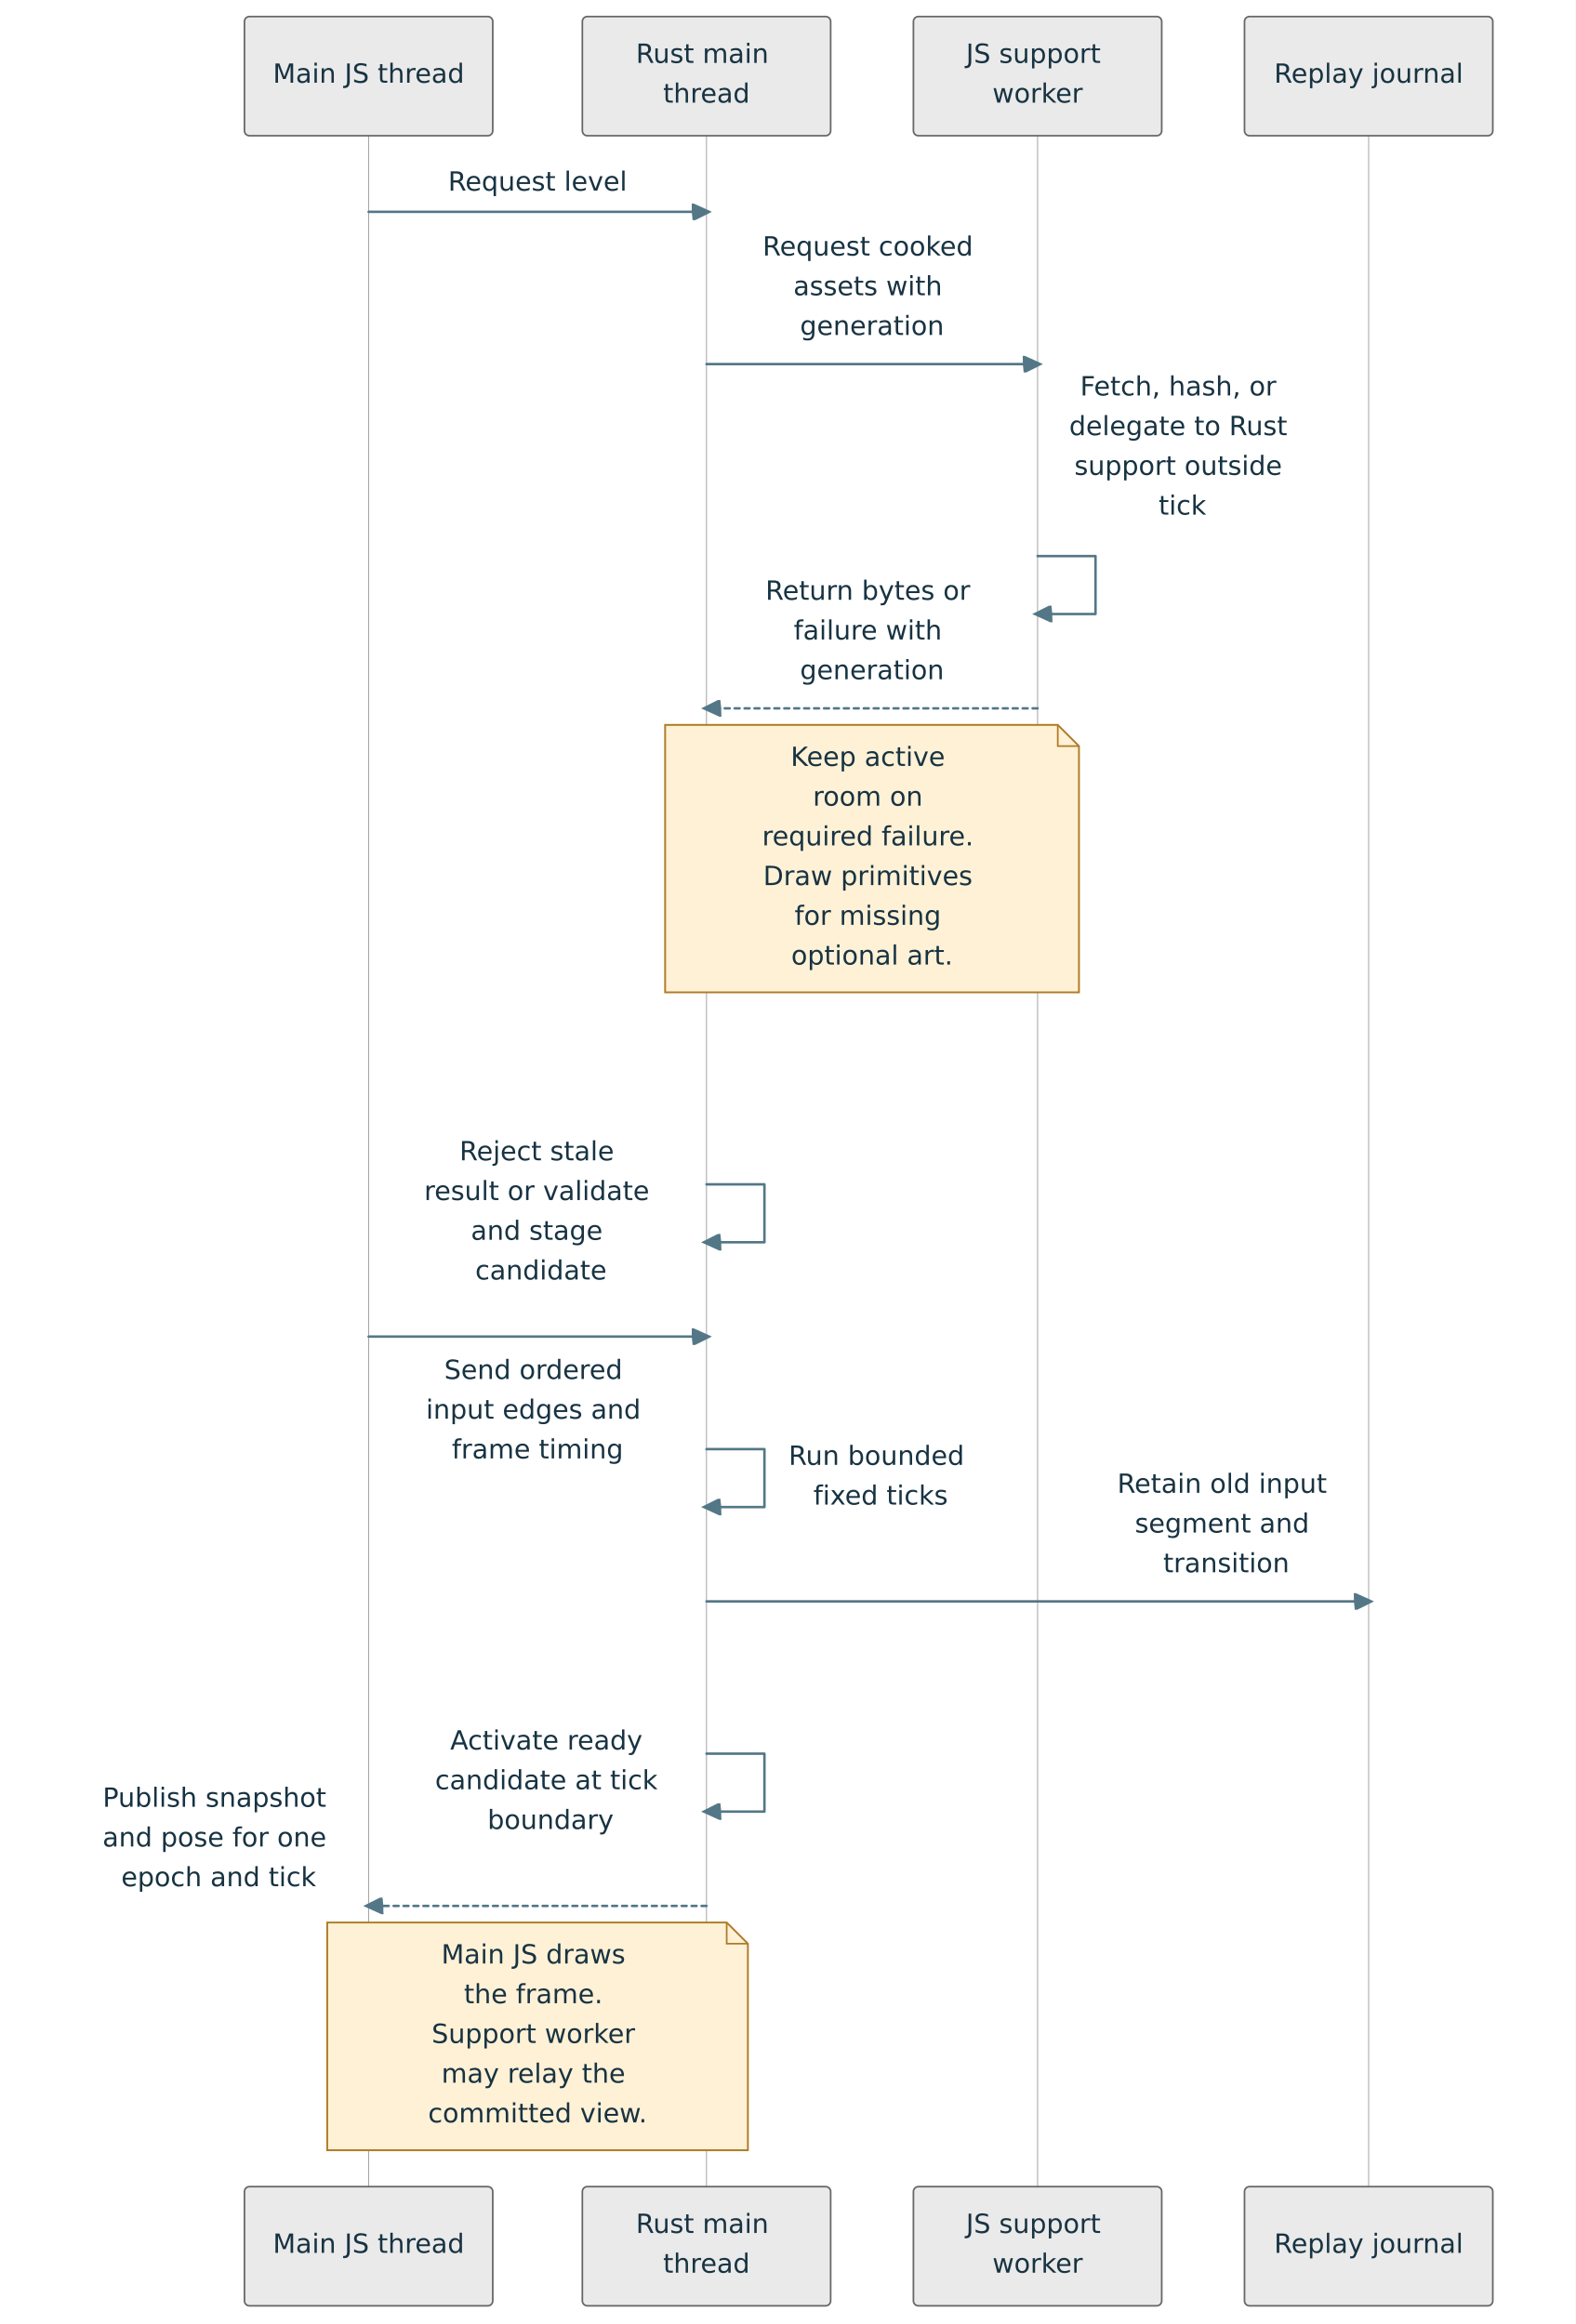
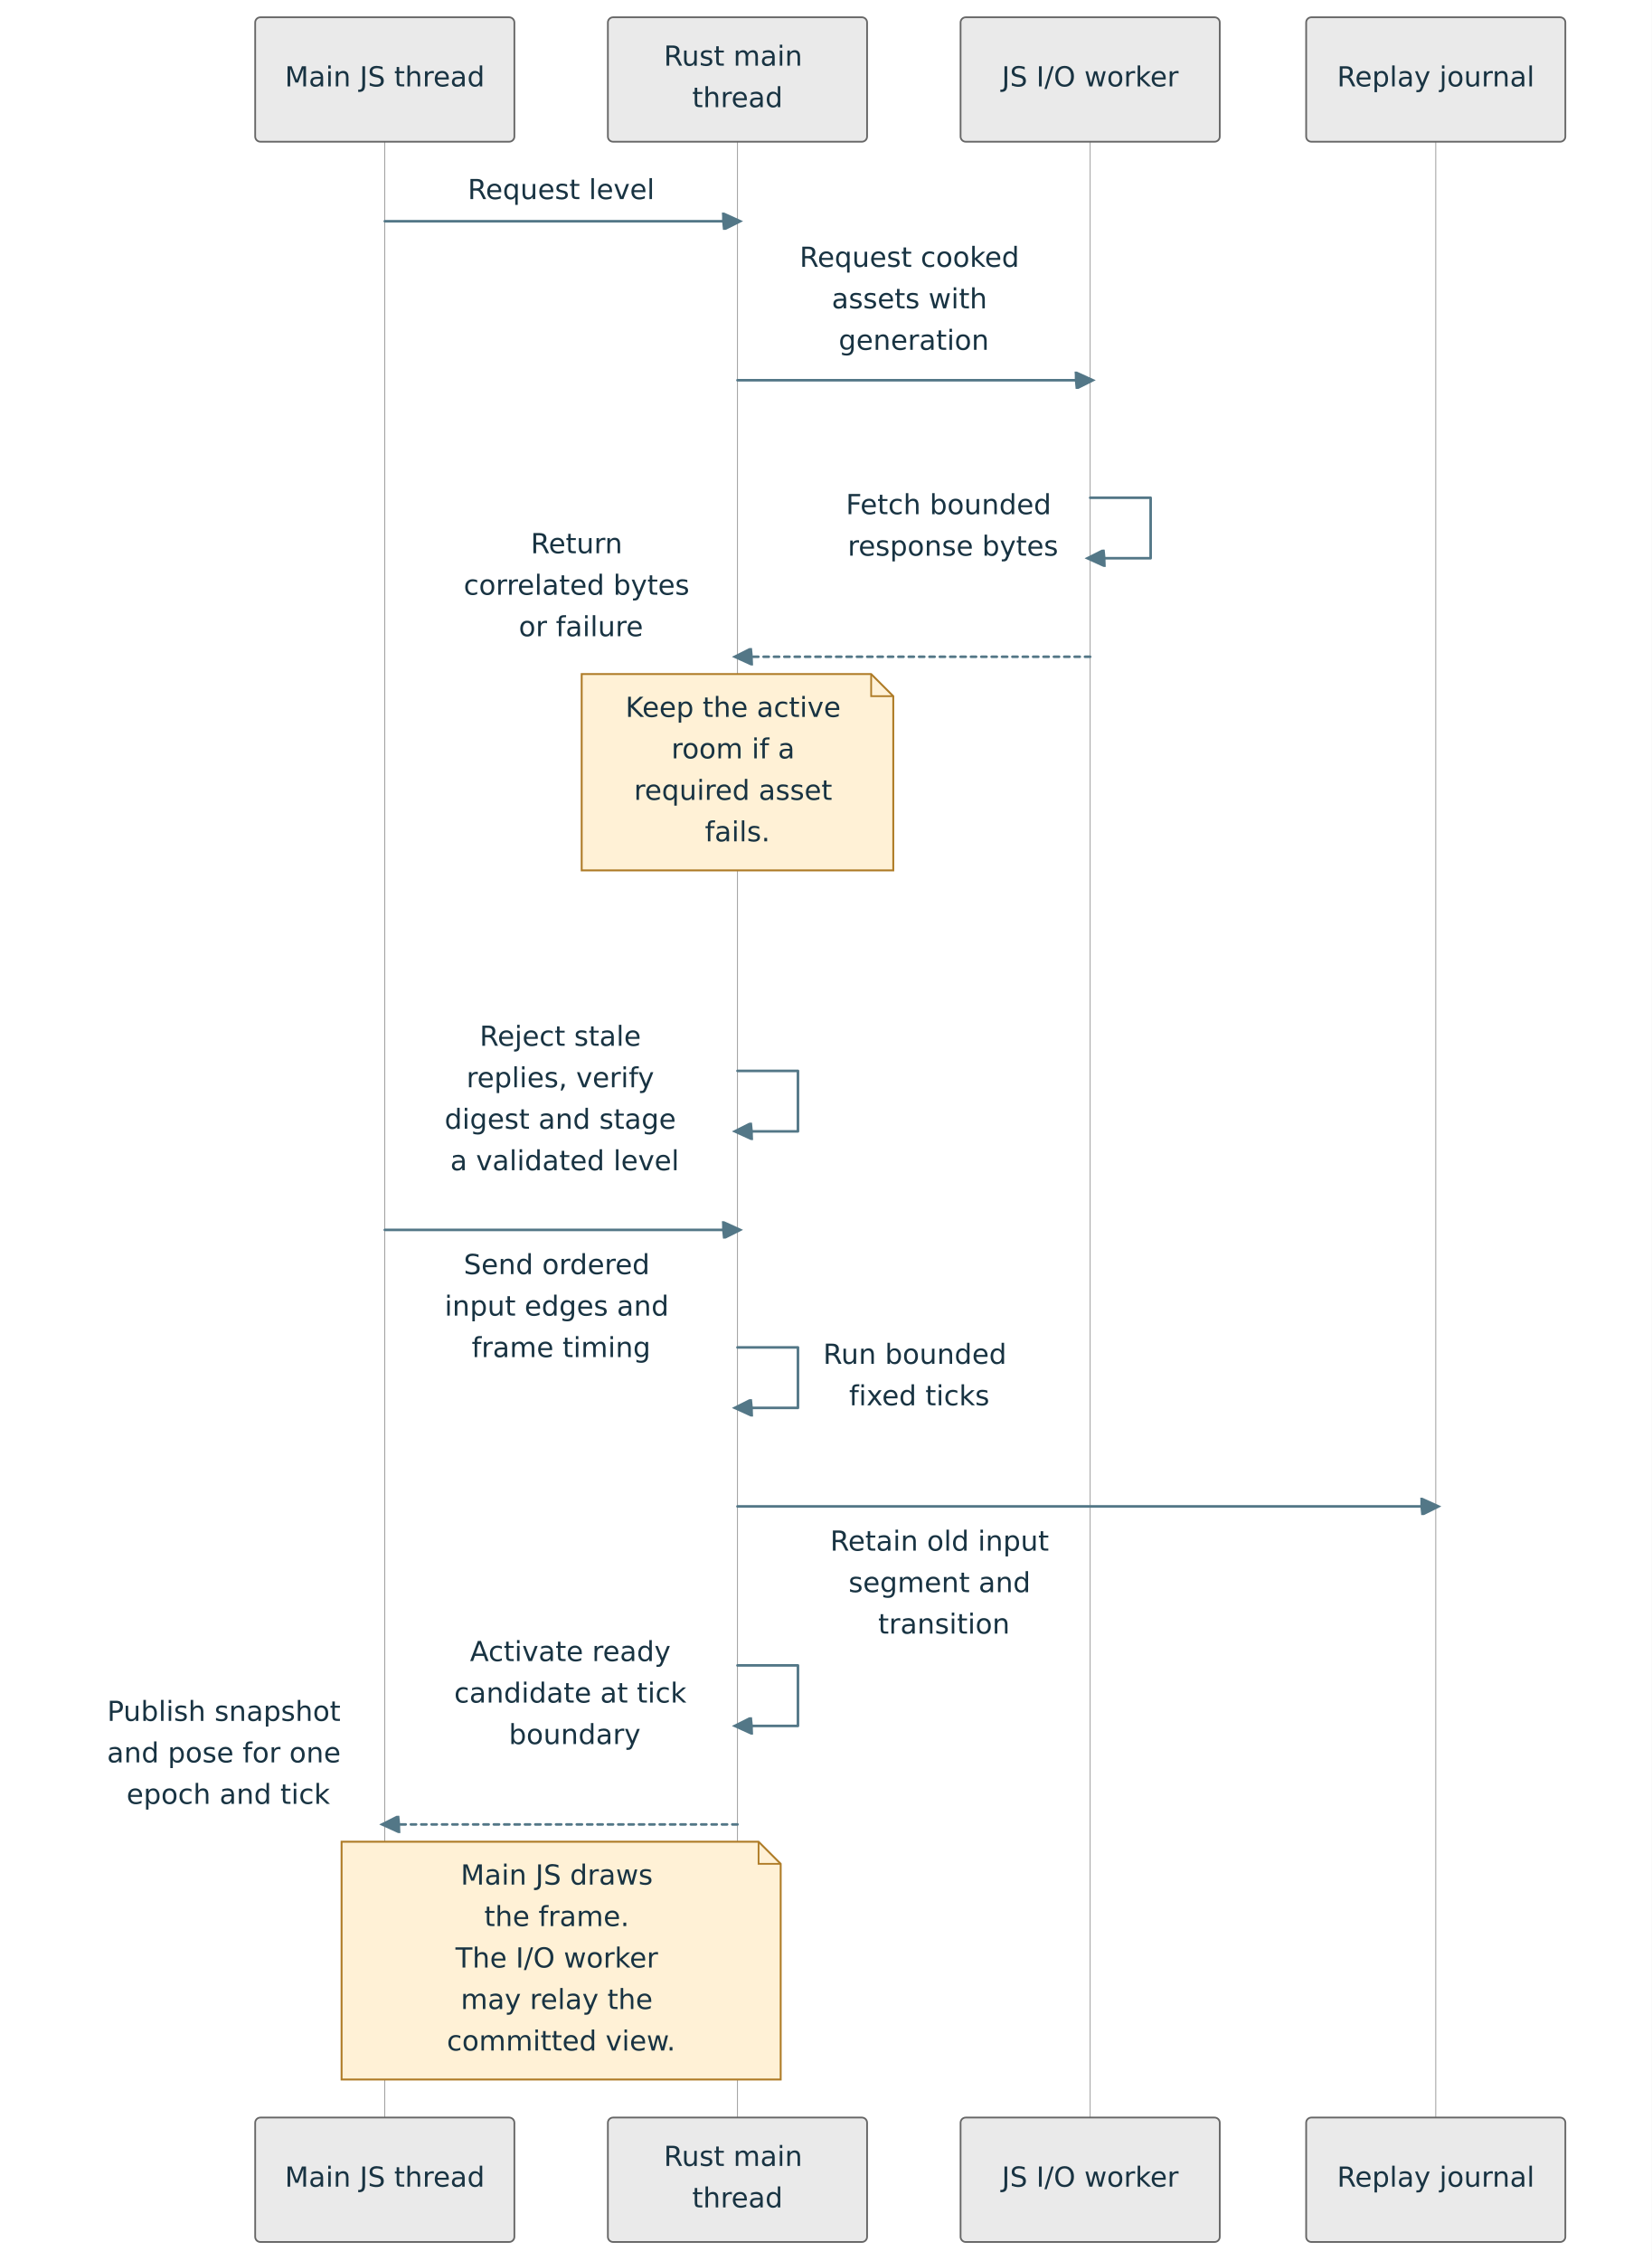
- <svg xmlns="http://www.w3.org/2000/svg" width="951.787" height="1404.2" viewBox="-50 -10 951.787 1404.2">
-   <rect x="-50" y="-10" width="951.787" height="1404.2" fill="#ffffff" />
+ <svg xmlns="http://www.w3.org/2000/svg" width="955.889" height="1308.2" viewBox="-50 -10 955.889 1308.2">
+   <rect x="-50" y="-10" width="955.889" height="1308.2" fill="#ffffff" />
  <defs>
    <marker id="arrow-0" viewBox="0 0 10 10" refX="5" refY="5" markerUnits="userSpaceOnUse" markerWidth="8" markerHeight="8" orient="auto">
      <path d="M 0 0 L 10 5 L 0 10 z" fill="#537787" stroke="#537787" stroke-width="1" stroke-dasharray="1,0" />
    </marker>
    <marker id="arrow-start-0" viewBox="0 0 10 10" refX="4.5" refY="5" markerUnits="userSpaceOnUse" markerWidth="8" markerHeight="8" orient="auto">
      <path d="M 0 5 L 10 10 L 10 0 z" fill="#537787" stroke="#537787" stroke-width="1" stroke-dasharray="1,0" />
    </marker>
    <marker id="arrow-seq-0" viewBox="-1 0 12 10" refX="7.9" refY="5" markerUnits="userSpaceOnUse" markerWidth="12" markerHeight="12" orient="auto-start-reverse">
      <path d="M -1 0 L 10 5 L 0 10 z" fill="#537787" stroke="#537787" stroke-width="1" stroke-dasharray="1,0" />
    </marker>
    <marker id="arrow-start-seq-0" viewBox="-1 0 12 10" refX="2.1" refY="5" markerUnits="userSpaceOnUse" markerWidth="12" markerHeight="12" orient="auto">
      <path d="M 11 0 L 0 5 L 11 10 z" fill="#537787" stroke="#537787" stroke-width="1" stroke-dasharray="1,0" />
    </marker>
  </defs>
-   <line x1="172.68" y1="72.00" x2="172.68" y2="1311.20" stroke="#999999" stroke-width="0.5" />
-   <line x1="376.79" y1="72.00" x2="376.79" y2="1311.20" stroke="#999999" stroke-width="0.5" />
-   <line x1="576.79" y1="72.00" x2="576.79" y2="1311.20" stroke="#999999" stroke-width="0.5" />
-   <line x1="776.79" y1="72.00" x2="776.79" y2="1311.20" stroke="#999999" stroke-width="0.5" />
-   <path d="M 351.79 428.00 L 588.99 428.00 L 601.79 440.80 L 601.79 589.60 L 351.79 589.60 Z" fill="#fff1d6" stroke="#ae7b26" stroke-width="1.1" />
-   <polyline points="588.99,428.00 588.99,440.80 601.79,440.80" fill="none" stroke="#ae7b26" stroke-width="1.0" />
-   <text x="476.79" y="452.80" text-anchor="middle" font-family="DejaVu Sans" font-size="16" fill="#183342">
-     <tspan x="476.79" dy="0.00">Keep active</tspan>
-     <tspan x="476.79" dy="24.00">room on</tspan>
-     <tspan x="476.79" dy="24.00">required failure.</tspan>
-     <tspan x="476.79" dy="24.00">Draw primitives</tspan>
-     <tspan x="476.79" dy="24.00">for missing</tspan>
-     <tspan x="476.79" dy="24.00">optional art.</tspan>
+   <line x1="172.68" y1="72.00" x2="172.68" y2="1215.20" stroke="#999999" stroke-width="0.5" />
+   <line x1="376.79" y1="72.00" x2="376.79" y2="1215.20" stroke="#999999" stroke-width="0.5" />
+   <line x1="580.89" y1="72.00" x2="580.89" y2="1215.20" stroke="#999999" stroke-width="0.5" />
+   <line x1="780.89" y1="72.00" x2="780.89" y2="1215.20" stroke="#999999" stroke-width="0.5" />
+   <path d="M 286.63 380.00 L 454.15 380.00 L 466.95 392.80 L 466.95 493.60 L 286.63 493.60 Z" fill="#fff1d6" stroke="#ae7b26" stroke-width="1.1" />
+   <polyline points="454.15,380.00 454.15,392.80 466.95,392.80" fill="none" stroke="#ae7b26" stroke-width="1.0" />
+   <text x="376.79" y="404.80" text-anchor="middle" font-family="DejaVu Sans" font-size="16" fill="#183342">
+     <tspan x="376.79" dy="0.00">Keep the active</tspan>
+     <tspan x="376.79" dy="24.00">room if a</tspan>
+     <tspan x="376.79" dy="24.00">required asset</tspan>
+     <tspan x="376.79" dy="24.00">fails.</tspan>
  </text>
-   <path d="M 147.68 1151.60 L 388.99 1151.60 L 401.79 1164.40 L 401.79 1289.20 L 147.68 1289.20 Z" fill="#fff1d6" stroke="#ae7b26" stroke-width="1.1" />
-   <polyline points="388.99,1151.60 388.99,1164.40 401.79,1164.40" fill="none" stroke="#ae7b26" stroke-width="1.0" />
-   <text x="274.74" y="1176.40" text-anchor="middle" font-family="DejaVu Sans" font-size="16" fill="#183342">
+   <path d="M 147.68 1055.60 L 388.99 1055.60 L 401.79 1068.40 L 401.79 1193.20 L 147.68 1193.20 Z" fill="#fff1d6" stroke="#ae7b26" stroke-width="1.1" />
+   <polyline points="388.99,1055.60 388.99,1068.40 401.79,1068.40" fill="none" stroke="#ae7b26" stroke-width="1.0" />
+   <text x="274.74" y="1080.40" text-anchor="middle" font-family="DejaVu Sans" font-size="16" fill="#183342">
    <tspan x="274.74" dy="0.00">Main JS draws</tspan>
    <tspan x="274.74" dy="24.00">the frame.</tspan>
-     <tspan x="274.74" dy="24.00">Support worker</tspan>
+     <tspan x="274.74" dy="24.00">The I/O worker</tspan>
    <tspan x="274.74" dy="24.00">may relay the</tspan>
    <tspan x="274.74" dy="24.00">committed view.</tspan>
  </text>
  <path id="edge-0" class="edgePath" data-edge-id="edge-0" d="M 172.685,118.000 L 376.787,118.000" fill="none" stroke="#537787" stroke-width="1.5" marker-end="url(#arrow-seq-0)" stroke-linecap="round" stroke-linejoin="round" />
  <rect class="edgeLabel sequenceEdgeLabel" data-edge-id="edge-0" data-label-kind="center" x="206.47" y="87.20" width="136.54" height="28.00" rx="2" ry="2" fill="rgba(248,250,252, 0.92)" fill-opacity="0.00" stroke="#537787" stroke-opacity="0.00" stroke-width="0.8" />
  <g class="edgeLabel" data-edge-id="edge-0" data-label-kind="center">
    <text x="274.74" y="105.20" text-anchor="middle" font-family="DejaVu Sans" font-size="16" fill="#183342">
      <tspan x="274.74" dy="0.00">Request level</tspan>
    </text>
  </g>
-   <path id="edge-1" class="edgePath" data-edge-id="edge-1" d="M 376.787,210.000 L 576.787,210.000" fill="none" stroke="#537787" stroke-width="1.5" marker-end="url(#arrow-seq-0)" stroke-linecap="round" stroke-linejoin="round" />
-   <rect class="edgeLabel sequenceEdgeLabel" data-edge-id="edge-1" data-label-kind="center" x="403.57" y="126.40" width="146.43" height="76.00" rx="2" ry="2" fill="rgba(248,250,252, 0.92)" fill-opacity="0.00" stroke="#537787" stroke-opacity="0.00" stroke-width="0.8" />
+   <path id="edge-1" class="edgePath" data-edge-id="edge-1" d="M 376.787,210.000 L 580.889,210.000" fill="none" stroke="#537787" stroke-width="1.5" marker-end="url(#arrow-seq-0)" stroke-linecap="round" stroke-linejoin="round" />
+   <rect class="edgeLabel sequenceEdgeLabel" data-edge-id="edge-1" data-label-kind="center" x="405.62" y="126.40" width="146.43" height="76.00" rx="2" ry="2" fill="rgba(248,250,252, 0.92)" fill-opacity="0.00" stroke="#537787" stroke-opacity="0.00" stroke-width="0.8" />
  <g class="edgeLabel" data-edge-id="edge-1" data-label-kind="center">
-     <text x="476.79" y="144.40" text-anchor="middle" font-family="DejaVu Sans" font-size="16" fill="#183342">
-       <tspan x="476.79" dy="0.00">Request cooked</tspan>
-       <tspan x="476.79" dy="24.00">assets with</tspan>
-       <tspan x="476.79" dy="24.00">generation</tspan>
+     <text x="478.84" y="144.40" text-anchor="middle" font-family="DejaVu Sans" font-size="16" fill="#183342">
+       <tspan x="478.84" dy="0.00">Request cooked</tspan>
+       <tspan x="478.84" dy="24.00">assets with</tspan>
+       <tspan x="478.84" dy="24.00">generation</tspan>
    </text>
  </g>
-   <path id="edge-2" class="edgePath" data-edge-id="edge-2" d="M 576.787,326.000 L 611.787,326.000 L 611.787,361.000 L 576.787,361.000" fill="none" stroke="#537787" stroke-width="1.5" marker-end="url(#arrow-seq-0)" stroke-linecap="round" stroke-linejoin="round" />
-   <rect class="edgeLabel sequenceEdgeLabel" data-edge-id="edge-2" data-label-kind="center" x="581.18" y="210.94" width="166.20" height="100.00" rx="2" ry="2" fill="rgba(248,250,252, 0.92)" fill-opacity="0.00" stroke="#537787" stroke-opacity="0.00" stroke-width="0.8" />
+   <path id="edge-2" class="edgePath" data-edge-id="edge-2" d="M 580.889,278.000 L 615.889,278.000 L 615.889,313.000 L 580.889,313.000" fill="none" stroke="#537787" stroke-width="1.5" marker-end="url(#arrow-seq-0)" stroke-linecap="round" stroke-linejoin="round" />
+   <rect class="edgeLabel sequenceEdgeLabel" data-edge-id="edge-2" data-label-kind="center" x="428.27" y="269.50" width="146.43" height="52.00" rx="2" ry="2" fill="rgba(248,250,252, 0.92)" fill-opacity="0.00" stroke="#537787" stroke-opacity="0.00" stroke-width="0.8" />
  <g class="edgeLabel" data-edge-id="edge-2" data-label-kind="center">
-     <text x="664.29" y="228.94" text-anchor="middle" font-family="DejaVu Sans" font-size="16" fill="#183342">
-       <tspan x="664.29" dy="0.00">Fetch, hash, or</tspan>
-       <tspan x="664.29" dy="24.00">delegate to Rust</tspan>
-       <tspan x="664.29" dy="24.00">support outside</tspan>
-       <tspan x="664.29" dy="24.00">tick</tspan>
+     <text x="501.49" y="287.50" text-anchor="middle" font-family="DejaVu Sans" font-size="16" fill="#183342">
+       <tspan x="501.49" dy="0.00">Fetch bounded</tspan>
+       <tspan x="501.49" dy="24.00">response bytes</tspan>
    </text>
  </g>
-   <path id="edge-3" class="edgePath" data-edge-id="edge-3" d="M 576.787,418.000 L 376.787,418.000" fill="none" stroke="#537787" stroke-width="1.5" marker-end="url(#arrow-seq-0)" stroke-dasharray="3 3" stroke-linecap="round" stroke-linejoin="round" />
-   <rect class="edgeLabel sequenceEdgeLabel" data-edge-id="edge-3" data-label-kind="center" x="398.63" y="334.40" width="156.32" height="76.00" rx="2" ry="2" fill="rgba(248,250,252, 0.92)" fill-opacity="0.00" stroke="#537787" stroke-opacity="0.00" stroke-width="0.8" />
+   <path id="edge-3" class="edgePath" data-edge-id="edge-3" d="M 580.889,370.000 L 376.787,370.000" fill="none" stroke="#537787" stroke-width="1.5" marker-end="url(#arrow-seq-0)" stroke-dasharray="3 3" stroke-linecap="round" stroke-linejoin="round" />
+   <rect class="edgeLabel sequenceEdgeLabel" data-edge-id="edge-3" data-label-kind="center" x="203.10" y="292.10" width="166.20" height="76.00" rx="2" ry="2" fill="rgba(248,250,252, 0.92)" fill-opacity="0.00" stroke="#537787" stroke-opacity="0.00" stroke-width="0.8" />
  <g class="edgeLabel" data-edge-id="edge-3" data-label-kind="center">
-     <text x="476.79" y="352.40" text-anchor="middle" font-family="DejaVu Sans" font-size="16" fill="#183342">
-       <tspan x="476.79" dy="0.00">Return bytes or</tspan>
-       <tspan x="476.79" dy="24.00">failure with</tspan>
-       <tspan x="476.79" dy="24.00">generation</tspan>
+     <text x="286.20" y="310.10" text-anchor="middle" font-family="DejaVu Sans" font-size="16" fill="#183342">
+       <tspan x="286.20" dy="0.00">Return</tspan>
+       <tspan x="286.20" dy="24.00">correlated bytes</tspan>
+       <tspan x="286.20" dy="24.00">or failure</tspan>
    </text>
  </g>
-   <path id="edge-4" class="edgePath" data-edge-id="edge-4" d="M 376.787,705.600 L 411.787,705.600 L 411.787,740.600 L 376.787,740.600" fill="none" stroke="#537787" stroke-width="1.5" marker-end="url(#arrow-seq-0)" stroke-linecap="round" stroke-linejoin="round" />
-   <rect class="edgeLabel sequenceEdgeLabel" data-edge-id="edge-4" data-label-kind="center" x="183.80" y="673.10" width="185.98" height="100.00" rx="2" ry="2" fill="rgba(248,250,252, 0.92)" fill-opacity="0.00" stroke="#537787" stroke-opacity="0.00" stroke-width="0.8" />
+   <path id="edge-4" class="edgePath" data-edge-id="edge-4" d="M 376.787,609.600 L 411.787,609.600 L 411.787,644.600 L 376.787,644.600" fill="none" stroke="#537787" stroke-width="1.5" marker-end="url(#arrow-seq-0)" stroke-linecap="round" stroke-linejoin="round" />
+   <rect class="edgeLabel sequenceEdgeLabel" data-edge-id="edge-4" data-label-kind="center" x="188.74" y="577.10" width="176.09" height="100.00" rx="2" ry="2" fill="rgba(248,250,252, 0.92)" fill-opacity="0.00" stroke="#537787" stroke-opacity="0.00" stroke-width="0.8" />
  <g class="edgeLabel" data-edge-id="edge-4" data-label-kind="center">
-     <text x="276.79" y="691.10" text-anchor="middle" font-family="DejaVu Sans" font-size="16" fill="#183342">
+     <text x="276.79" y="595.10" text-anchor="middle" font-family="DejaVu Sans" font-size="16" fill="#183342">
      <tspan x="276.79" dy="0.00">Reject stale</tspan>
-       <tspan x="276.79" dy="24.00">result or validate</tspan>
-       <tspan x="276.79" dy="24.00">and stage</tspan>
-       <tspan x="276.79" dy="24.00">candidate</tspan>
+       <tspan x="276.79" dy="24.00">replies, verify</tspan>
+       <tspan x="276.79" dy="24.00">digest and stage</tspan>
+       <tspan x="276.79" dy="24.00">a validated level</tspan>
    </text>
  </g>
-   <path id="edge-5" class="edgePath" data-edge-id="edge-5" d="M 172.685,797.600 L 376.787,797.600" fill="none" stroke="#537787" stroke-width="1.5" marker-end="url(#arrow-seq-0)" stroke-linecap="round" stroke-linejoin="round" />
-   <rect class="edgeLabel sequenceEdgeLabel" data-edge-id="edge-5" data-label-kind="center" x="196.58" y="805.20" width="156.32" height="76.00" rx="2" ry="2" fill="rgba(248,250,252, 0.92)" fill-opacity="0.00" stroke="#537787" stroke-opacity="0.00" stroke-width="0.8" />
+   <path id="edge-5" class="edgePath" data-edge-id="edge-5" d="M 172.685,701.600 L 376.787,701.600" fill="none" stroke="#537787" stroke-width="1.5" marker-end="url(#arrow-seq-0)" stroke-linecap="round" stroke-linejoin="round" />
+   <rect class="edgeLabel sequenceEdgeLabel" data-edge-id="edge-5" data-label-kind="center" x="196.58" y="709.20" width="156.32" height="76.00" rx="2" ry="2" fill="rgba(248,250,252, 0.92)" fill-opacity="0.00" stroke="#537787" stroke-opacity="0.00" stroke-width="0.8" />
  <g class="edgeLabel" data-edge-id="edge-5" data-label-kind="center">
-     <text x="274.74" y="823.20" text-anchor="middle" font-family="DejaVu Sans" font-size="16" fill="#183342">
+     <text x="274.74" y="727.20" text-anchor="middle" font-family="DejaVu Sans" font-size="16" fill="#183342">
      <tspan x="274.74" dy="0.00">Send ordered</tspan>
      <tspan x="274.74" dy="24.00">input edges and</tspan>
      <tspan x="274.74" dy="24.00">frame timing</tspan>
    </text>
  </g>
-   <path id="edge-6" class="edgePath" data-edge-id="edge-6" d="M 376.787,865.600 L 411.787,865.600 L 411.787,900.600 L 376.787,900.600" fill="none" stroke="#537787" stroke-width="1.5" marker-end="url(#arrow-seq-0)" stroke-linecap="round" stroke-linejoin="round" />
-   <rect class="edgeLabel sequenceEdgeLabel" data-edge-id="edge-6" data-label-kind="center" x="423.60" y="857.10" width="116.77" height="52.00" rx="2" ry="2" fill="rgba(248,250,252, 0.92)" fill-opacity="0.00" stroke="#537787" stroke-opacity="0.00" stroke-width="0.8" />
+   <path id="edge-6" class="edgePath" data-edge-id="edge-6" d="M 376.787,769.600 L 411.787,769.600 L 411.787,804.600 L 376.787,804.600" fill="none" stroke="#537787" stroke-width="1.5" marker-end="url(#arrow-seq-0)" stroke-linecap="round" stroke-linejoin="round" />
+   <rect class="edgeLabel sequenceEdgeLabel" data-edge-id="edge-6" data-label-kind="center" x="423.60" y="761.10" width="116.77" height="52.00" rx="2" ry="2" fill="rgba(248,250,252, 0.92)" fill-opacity="0.00" stroke="#537787" stroke-opacity="0.00" stroke-width="0.8" />
  <g class="edgeLabel" data-edge-id="edge-6" data-label-kind="center">
-     <text x="481.99" y="875.10" text-anchor="middle" font-family="DejaVu Sans" font-size="16" fill="#183342">
+     <text x="481.99" y="779.10" text-anchor="middle" font-family="DejaVu Sans" font-size="16" fill="#183342">
      <tspan x="481.99" dy="0.00">Run bounded</tspan>
      <tspan x="481.99" dy="24.00">fixed ticks</tspan>
    </text>
  </g>
-   <path id="edge-7" class="edgePath" data-edge-id="edge-7" d="M 376.787,957.600 L 776.787,957.600" fill="none" stroke="#537787" stroke-width="1.5" marker-end="url(#arrow-seq-0)" stroke-linecap="round" stroke-linejoin="round" />
-   <rect class="edgeLabel sequenceEdgeLabel" data-edge-id="edge-7" data-label-kind="center" x="607.69" y="874.00" width="166.20" height="76.00" rx="2" ry="2" fill="rgba(248,250,252, 0.92)" fill-opacity="0.00" stroke="#537787" stroke-opacity="0.00" stroke-width="0.8" />
+   <path id="edge-7" class="edgePath" data-edge-id="edge-7" d="M 376.787,861.600 L 780.889,861.600" fill="none" stroke="#537787" stroke-width="1.5" marker-end="url(#arrow-seq-0)" stroke-linecap="round" stroke-linejoin="round" />
+   <rect class="edgeLabel sequenceEdgeLabel" data-edge-id="edge-7" data-label-kind="center" x="413.18" y="869.20" width="166.20" height="76.00" rx="2" ry="2" fill="rgba(248,250,252, 0.92)" fill-opacity="0.00" stroke="#537787" stroke-opacity="0.00" stroke-width="0.8" />
  <g class="edgeLabel" data-edge-id="edge-7" data-label-kind="center">
-     <text x="690.79" y="892.00" text-anchor="middle" font-family="DejaVu Sans" font-size="16" fill="#183342">
-       <tspan x="690.79" dy="0.00">Retain old input</tspan>
-       <tspan x="690.79" dy="24.00">segment and</tspan>
-       <tspan x="690.79" dy="24.00">transition</tspan>
+     <text x="496.28" y="887.20" text-anchor="middle" font-family="DejaVu Sans" font-size="16" fill="#183342">
+       <tspan x="496.28" dy="0.00">Retain old input</tspan>
+       <tspan x="496.28" dy="24.00">segment and</tspan>
+       <tspan x="496.28" dy="24.00">transition</tspan>
    </text>
  </g>
-   <path id="edge-8" class="edgePath" data-edge-id="edge-8" d="M 376.787,1049.600 L 411.787,1049.600 L 411.787,1084.600 L 376.787,1084.600" fill="none" stroke="#537787" stroke-width="1.5" marker-end="url(#arrow-seq-0)" stroke-linecap="round" stroke-linejoin="round" />
-   <rect class="edgeLabel sequenceEdgeLabel" data-edge-id="edge-8" data-label-kind="center" x="194.54" y="1029.10" width="176.09" height="76.00" rx="2" ry="2" fill="rgba(248,250,252, 0.92)" fill-opacity="0.00" stroke="#537787" stroke-opacity="0.00" stroke-width="0.8" />
+   <path id="edge-8" class="edgePath" data-edge-id="edge-8" d="M 376.787,953.600 L 411.787,953.600 L 411.787,988.600 L 376.787,988.600" fill="none" stroke="#537787" stroke-width="1.5" marker-end="url(#arrow-seq-0)" stroke-linecap="round" stroke-linejoin="round" />
+   <rect class="edgeLabel sequenceEdgeLabel" data-edge-id="edge-8" data-label-kind="center" x="194.54" y="933.10" width="176.09" height="76.00" rx="2" ry="2" fill="rgba(248,250,252, 0.92)" fill-opacity="0.00" stroke="#537787" stroke-opacity="0.00" stroke-width="0.8" />
  <g class="edgeLabel" data-edge-id="edge-8" data-label-kind="center">
-     <text x="282.59" y="1047.10" text-anchor="middle" font-family="DejaVu Sans" font-size="16" fill="#183342">
+     <text x="282.59" y="951.10" text-anchor="middle" font-family="DejaVu Sans" font-size="16" fill="#183342">
      <tspan x="282.59" dy="0.00">Activate ready</tspan>
      <tspan x="282.59" dy="24.00">candidate at tick</tspan>
      <tspan x="282.59" dy="24.00">boundary</tspan>
    </text>
  </g>
-   <path id="edge-9" class="edgePath" data-edge-id="edge-9" d="M 376.787,1141.600 L 172.685,1141.600" fill="none" stroke="#537787" stroke-width="1.5" marker-end="url(#arrow-seq-0)" stroke-dasharray="3 3" stroke-linecap="round" stroke-linejoin="round" />
-   <rect class="edgeLabel sequenceEdgeLabel" data-edge-id="edge-9" data-label-kind="center" x="-1.00" y="1063.70" width="166.20" height="76.00" rx="2" ry="2" fill="rgba(248,250,252, 0.92)" fill-opacity="0.00" stroke="#537787" stroke-opacity="0.00" stroke-width="0.8" />
+   <path id="edge-9" class="edgePath" data-edge-id="edge-9" d="M 376.787,1045.600 L 172.685,1045.600" fill="none" stroke="#537787" stroke-width="1.5" marker-end="url(#arrow-seq-0)" stroke-dasharray="3 3" stroke-linecap="round" stroke-linejoin="round" />
+   <rect class="edgeLabel sequenceEdgeLabel" data-edge-id="edge-9" data-label-kind="center" x="-1.00" y="967.70" width="166.20" height="76.00" rx="2" ry="2" fill="rgba(248,250,252, 0.92)" fill-opacity="0.00" stroke="#537787" stroke-opacity="0.00" stroke-width="0.8" />
  <g class="edgeLabel" data-edge-id="edge-9" data-label-kind="center">
-     <text x="82.10" y="1081.70" text-anchor="middle" font-family="DejaVu Sans" font-size="16" fill="#183342">
+     <text x="82.10" y="985.70" text-anchor="middle" font-family="DejaVu Sans" font-size="16" fill="#183342">
      <tspan x="82.10" dy="0.00">Publish snapshot</tspan>
      <tspan x="82.10" dy="24.00">and pose for one</tspan>
      <tspan x="82.10" dy="24.00">epoch and tick</tspan>
    </text>
  </g>
-   <rect x="701.79" y="0.00" width="150.00" height="72.00" rx="3" ry="3" fill="#EAEAEA" stroke="#666666" stroke-width="1.0" />
-   <text x="776.79" y="40.00" text-anchor="middle" font-family="DejaVu Sans" font-size="16" fill="#183342">
-     <tspan x="776.79" dy="0.00">Replay journal</tspan>
+   <rect x="705.89" y="0.00" width="150.00" height="72.00" rx="3" ry="3" fill="#EAEAEA" stroke="#666666" stroke-width="1.0" />
+   <text x="780.89" y="40.00" text-anchor="middle" font-family="DejaVu Sans" font-size="16" fill="#183342">
+     <tspan x="780.89" dy="0.00">Replay journal</tspan>
  </text>
  <rect x="97.68" y="0.00" width="150.00" height="72.00" rx="3" ry="3" fill="#EAEAEA" stroke="#666666" stroke-width="1.0" />
  <text x="172.68" y="40.00" text-anchor="middle" font-family="DejaVu Sans" font-size="16" fill="#183342">
    <tspan x="172.68" dy="0.00">Main JS thread</tspan>
  </text>
  <rect x="301.79" y="0.00" width="150.00" height="72.00" rx="3" ry="3" fill="#EAEAEA" stroke="#666666" stroke-width="1.0" />
  <text x="376.79" y="28.00" text-anchor="middle" font-family="DejaVu Sans" font-size="16" fill="#183342">
    <tspan x="376.79" dy="0.00">Rust main</tspan>
    <tspan x="376.79" dy="24.00">thread</tspan>
  </text>
-   <rect x="501.79" y="0.00" width="150.00" height="72.00" rx="3" ry="3" fill="#EAEAEA" stroke="#666666" stroke-width="1.0" />
-   <text x="576.79" y="28.00" text-anchor="middle" font-family="DejaVu Sans" font-size="16" fill="#183342">
-     <tspan x="576.79" dy="0.00">JS support</tspan>
-     <tspan x="576.79" dy="24.00">worker</tspan>
+   <rect x="505.89" y="0.00" width="150.00" height="72.00" rx="3" ry="3" fill="#EAEAEA" stroke="#666666" stroke-width="1.0" />
+   <text x="580.89" y="40.00" text-anchor="middle" font-family="DejaVu Sans" font-size="16" fill="#183342">
+     <tspan x="580.89" dy="0.00">JS I/O worker</tspan>
  </text>
-   <rect x="97.68" y="1311.20" width="150.00" height="72.00" rx="3" ry="3" fill="#EAEAEA" stroke="#666666" stroke-width="1.0" />
-   <text x="172.68" y="1351.20" text-anchor="middle" font-family="DejaVu Sans" font-size="16" fill="#183342">
+   <rect x="97.68" y="1215.20" width="150.00" height="72.00" rx="3" ry="3" fill="#EAEAEA" stroke="#666666" stroke-width="1.0" />
+   <text x="172.68" y="1255.20" text-anchor="middle" font-family="DejaVu Sans" font-size="16" fill="#183342">
    <tspan x="172.68" dy="0.00">Main JS thread</tspan>
  </text>
-   <rect x="301.79" y="1311.20" width="150.00" height="72.00" rx="3" ry="3" fill="#EAEAEA" stroke="#666666" stroke-width="1.0" />
-   <text x="376.79" y="1339.20" text-anchor="middle" font-family="DejaVu Sans" font-size="16" fill="#183342">
+   <rect x="301.79" y="1215.20" width="150.00" height="72.00" rx="3" ry="3" fill="#EAEAEA" stroke="#666666" stroke-width="1.0" />
+   <text x="376.79" y="1243.20" text-anchor="middle" font-family="DejaVu Sans" font-size="16" fill="#183342">
    <tspan x="376.79" dy="0.00">Rust main</tspan>
    <tspan x="376.79" dy="24.00">thread</tspan>
  </text>
-   <rect x="501.79" y="1311.20" width="150.00" height="72.00" rx="3" ry="3" fill="#EAEAEA" stroke="#666666" stroke-width="1.0" />
-   <text x="576.79" y="1339.20" text-anchor="middle" font-family="DejaVu Sans" font-size="16" fill="#183342">
-     <tspan x="576.79" dy="0.00">JS support</tspan>
-     <tspan x="576.79" dy="24.00">worker</tspan>
+   <rect x="505.89" y="1215.20" width="150.00" height="72.00" rx="3" ry="3" fill="#EAEAEA" stroke="#666666" stroke-width="1.0" />
+   <text x="580.89" y="1255.20" text-anchor="middle" font-family="DejaVu Sans" font-size="16" fill="#183342">
+     <tspan x="580.89" dy="0.00">JS I/O worker</tspan>
  </text>
-   <rect x="701.79" y="1311.20" width="150.00" height="72.00" rx="3" ry="3" fill="#EAEAEA" stroke="#666666" stroke-width="1.0" />
-   <text x="776.79" y="1351.20" text-anchor="middle" font-family="DejaVu Sans" font-size="16" fill="#183342">
-     <tspan x="776.79" dy="0.00">Replay journal</tspan>
+   <rect x="705.89" y="1215.20" width="150.00" height="72.00" rx="3" ry="3" fill="#EAEAEA" stroke="#666666" stroke-width="1.0" />
+   <text x="780.89" y="1255.20" text-anchor="middle" font-family="DejaVu Sans" font-size="16" fill="#183342">
+     <tspan x="780.89" dy="0.00">Replay journal</tspan>
  </text>
</svg>
